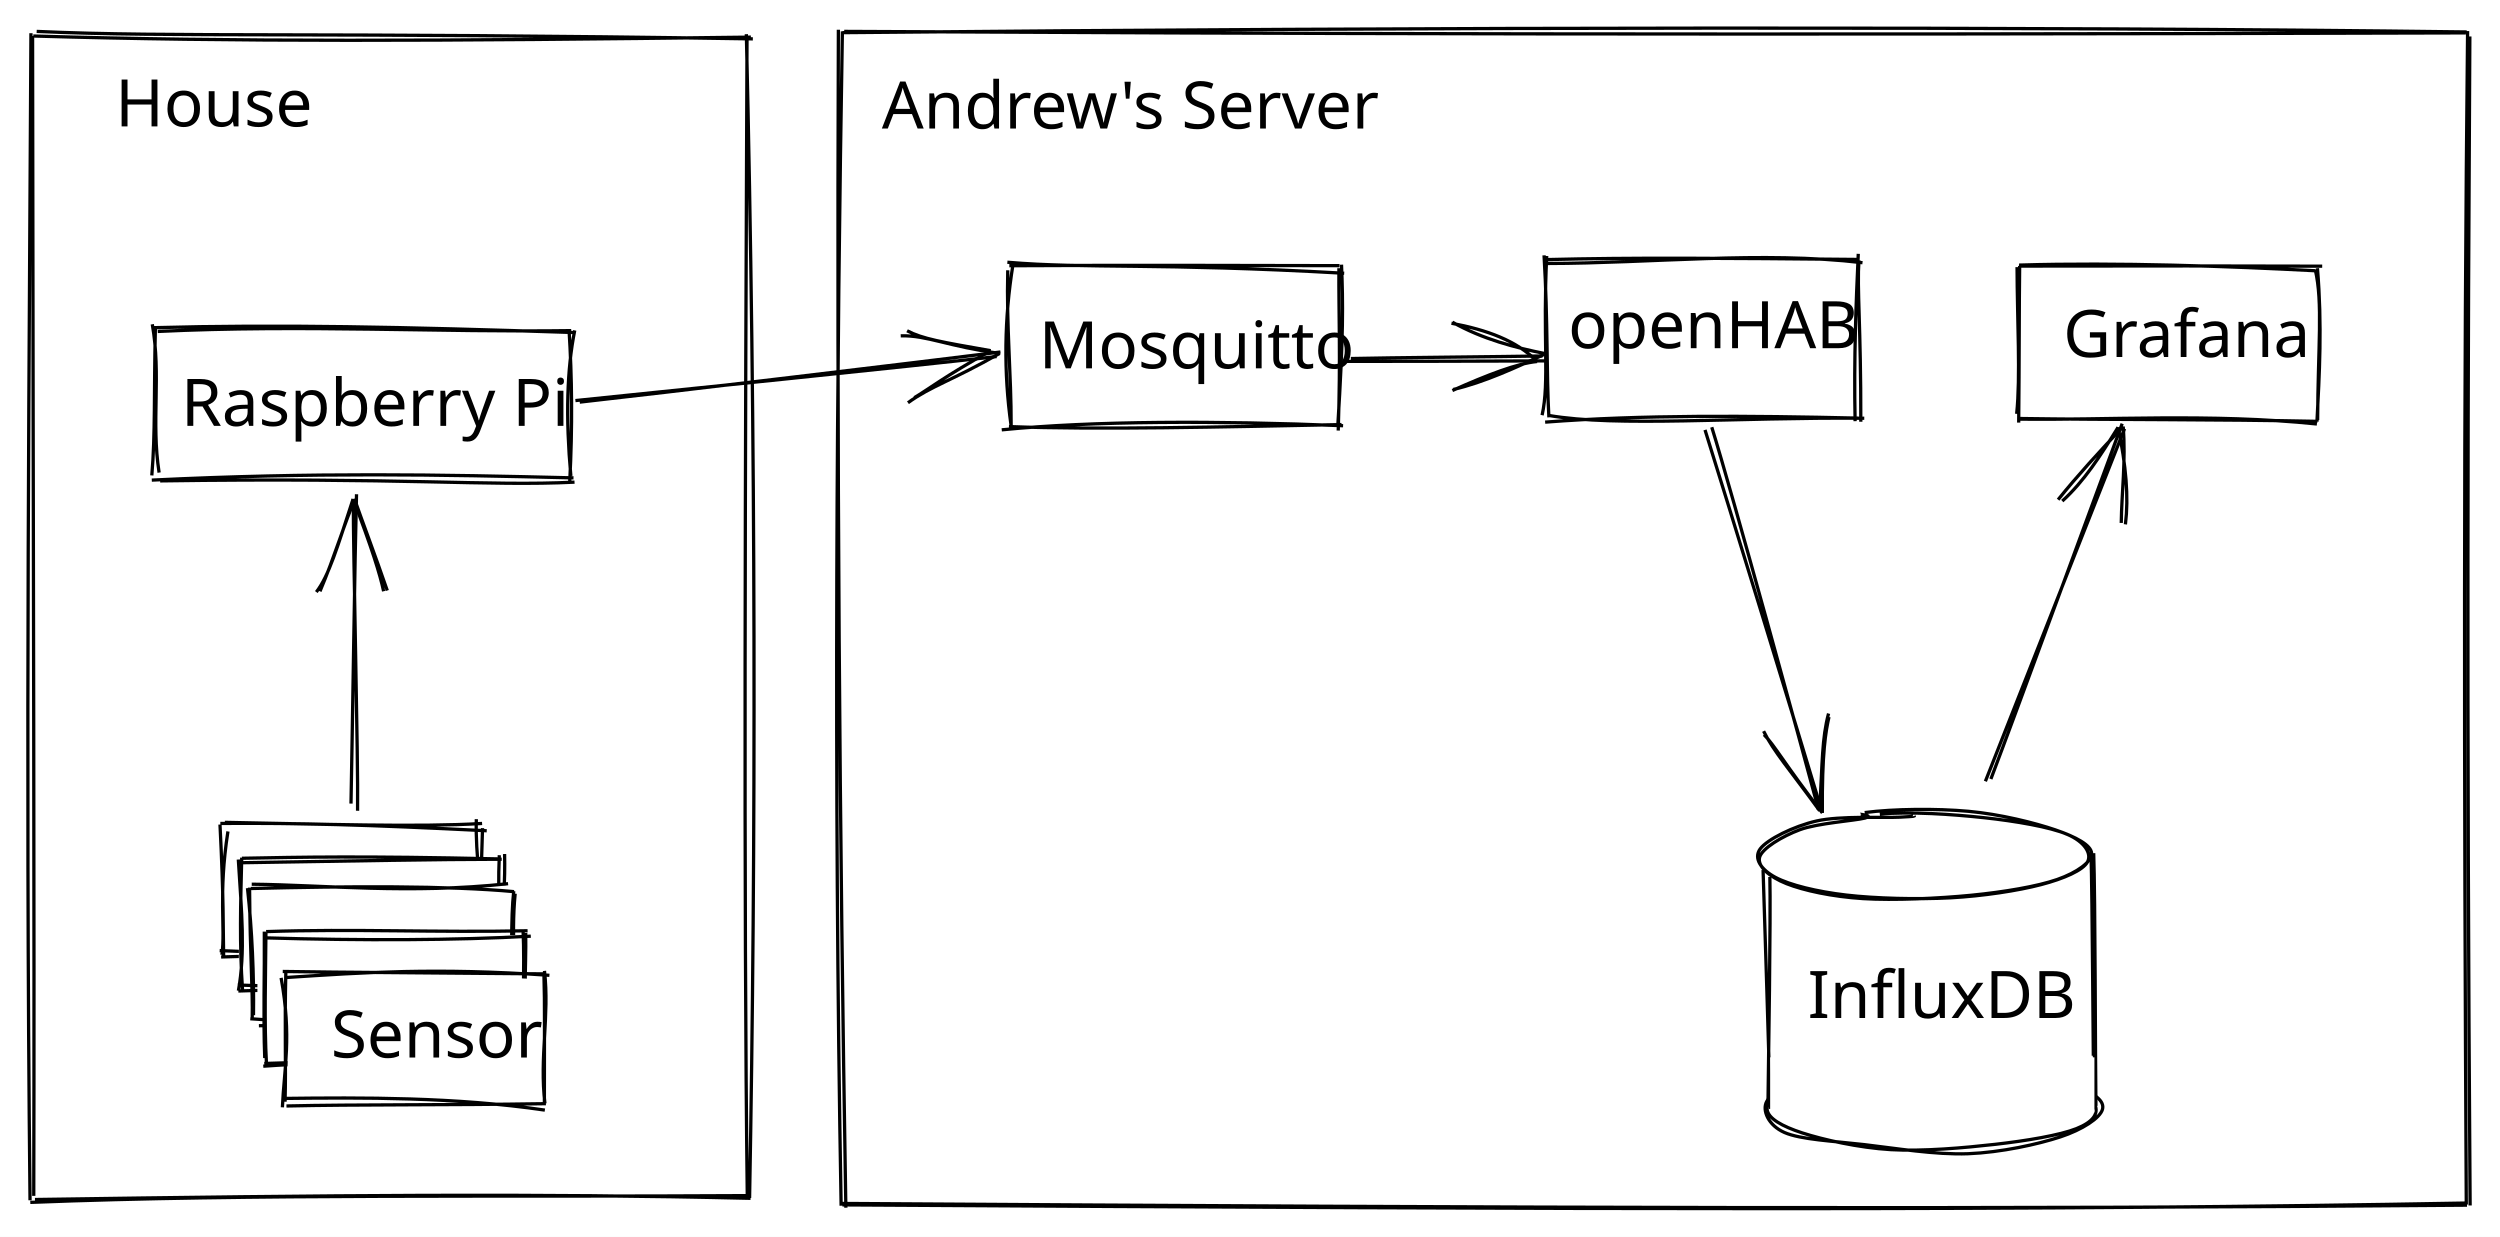
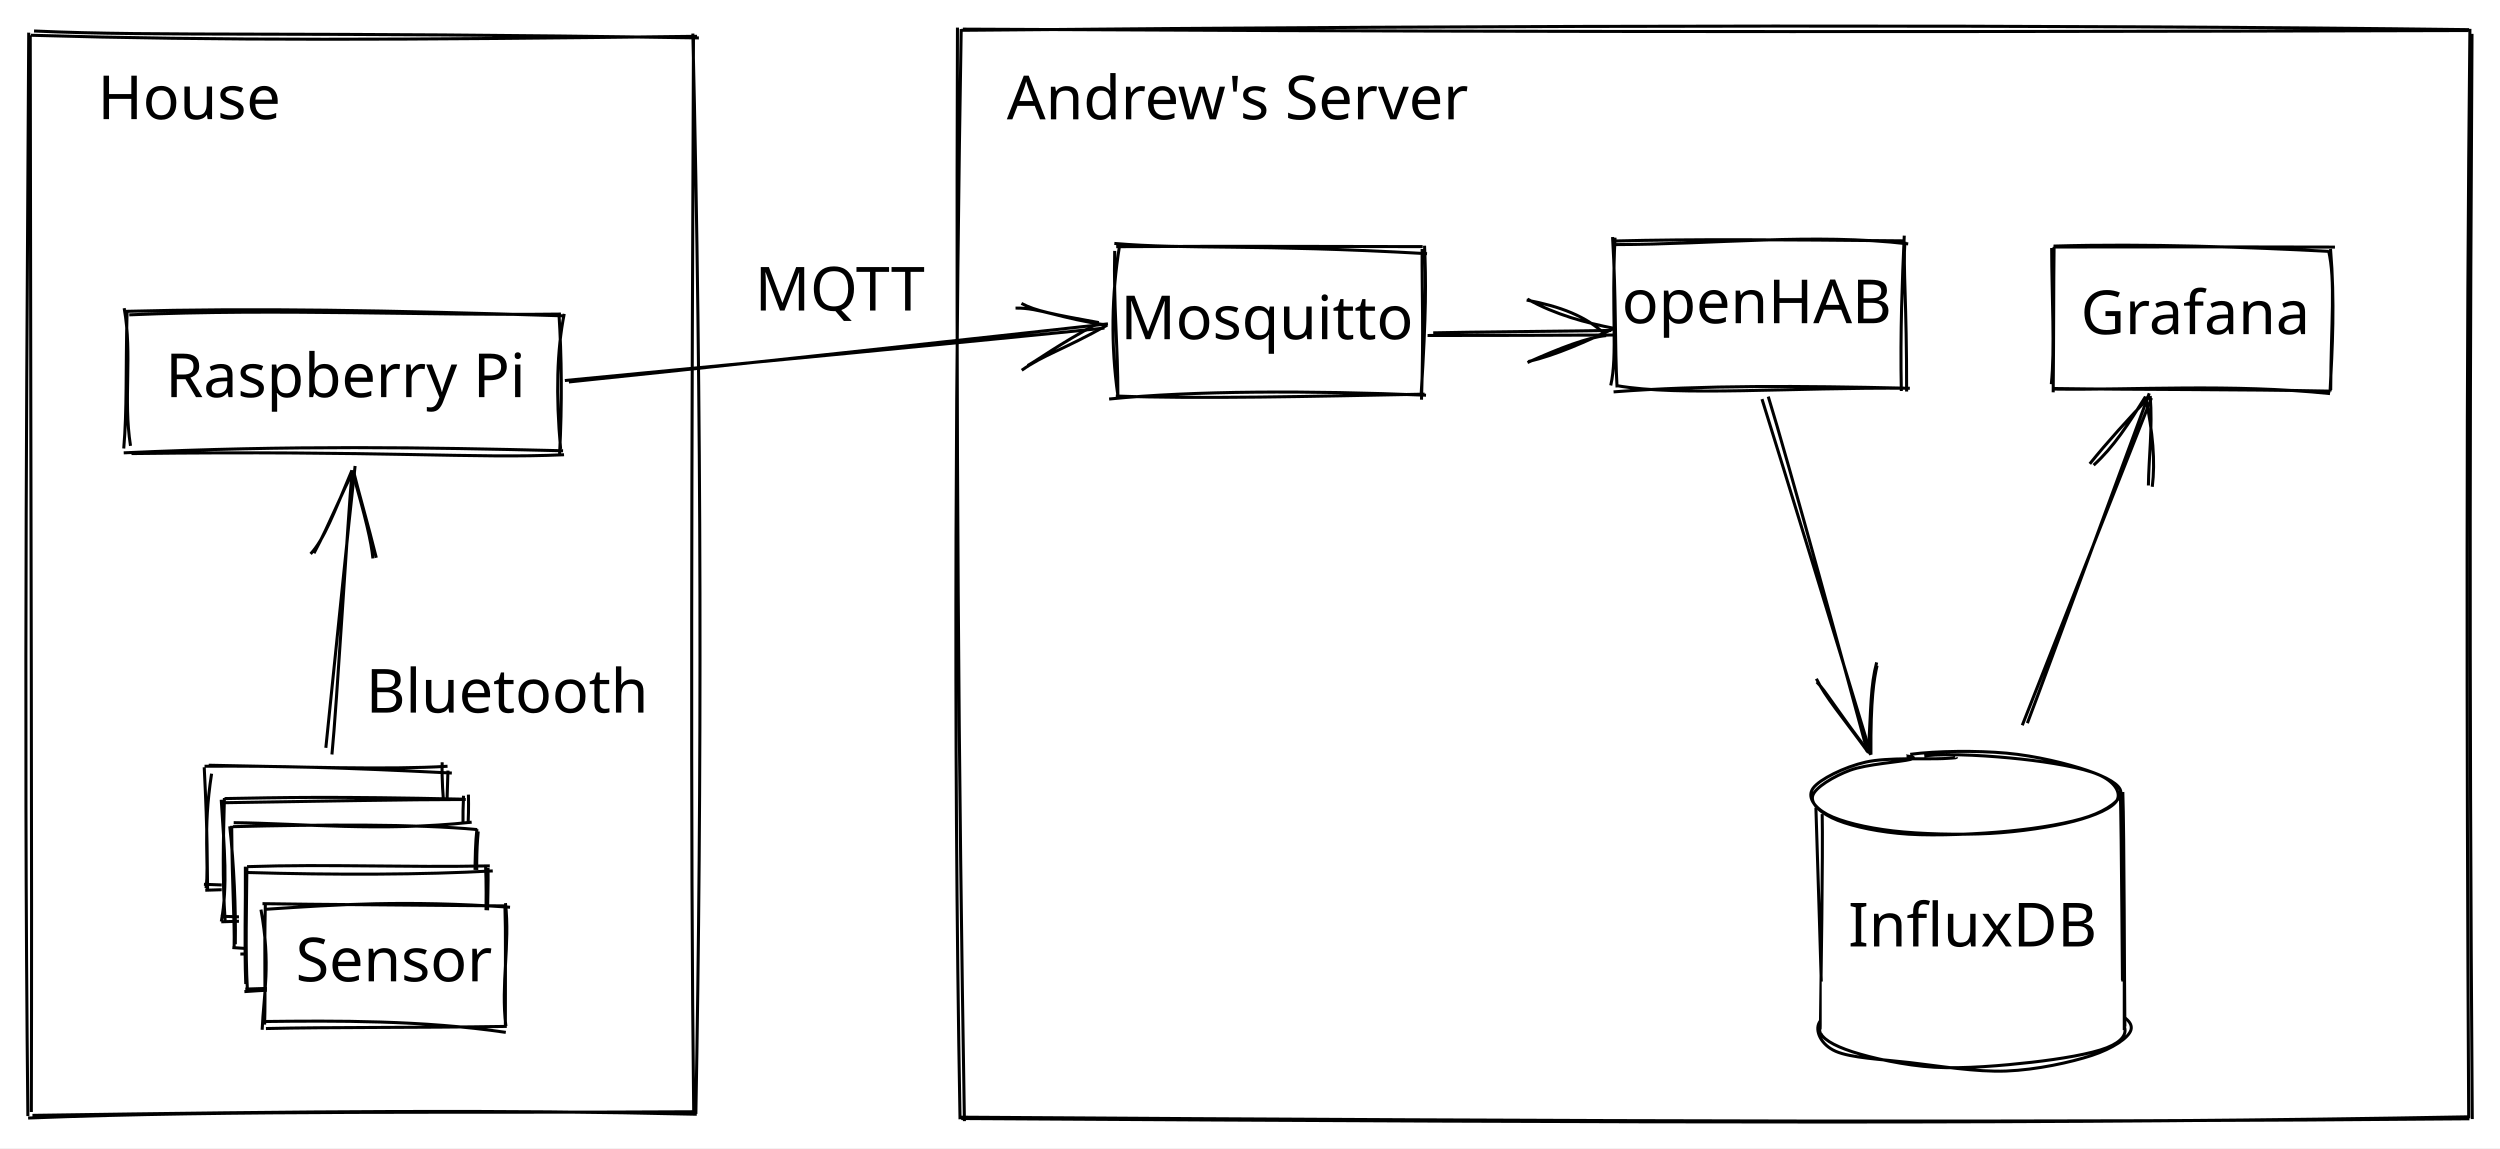
- <svg xmlns="http://www.w3.org/2000/svg" version="1.1" viewBox="0 0 762.274 377.126">
+ <svg xmlns="http://www.w3.org/2000/svg" version="1.1" viewBox="0 0 821.13 377.126">
  <defs>
    <style>
      @font-face {
        font-family: "Virgil";
        src: url("https://excalidraw.com/FG_Virgil.woff2");
      }
      @font-face {
        font-family: "Cascadia";
        src: url("https://excalidraw.com/Cascadia.woff2");
      }
    </style>
  </defs>
-   <rect x="0" y="0" width="762.274" height="377.126" fill="#ffffff" />
-   <g transform="translate(55.20091 111.8481) rotate(0 52 11.5)">
-     <text x="0" y="18" font-family="Virgil" font-size="20px" fill="#000000" text-anchor="start" style="white-space: pre;" direction="ltr">Raspberry Pi</text>
+   <rect x="0" y="0" width="821.13" height="377.126" fill="#ffffff" />
+   <g transform="translate(50.48606 112.4457) rotate(0 63 12.5)">
+     <text x="63" y="18" font-family="Virgil, Segoe UI Emoji" font-size="20px" fill="#000000" text-anchor="middle" style="white-space: pre;" direction="ltr">Raspberry Pi</text>
  </g>
-   <g transform="translate(316.7507 94.31641) rotate(0 41 11.5)">
-     <text x="0" y="18" font-family="Virgil" font-size="20px" fill="#000000" text-anchor="start" style="white-space: pre;" direction="ltr">Mosquitto</text>
+   <g transform="translate(369.1257 93.41016) rotate(0 47 12.5)">
+     <text x="47" y="18" font-family="Virgil, Segoe UI Emoji" font-size="20px" fill="#000000" text-anchor="middle" style="white-space: pre;" direction="ltr">Mosquitto</text>
  </g>
-   <g transform="translate(551.1759 292.3881) rotate(0 38 11.5)">
-     <text x="0" y="18" font-family="Virgil" font-size="20px" fill="#000000" text-anchor="start" style="white-space: pre;" direction="ltr">InfluxDB</text>
+   <g transform="translate(602.4024 292.8647) rotate(0 45.5 12.5)">
+     <text x="45.5" y="18" font-family="Virgil, Segoe UI Emoji" font-size="20px" fill="#000000" text-anchor="middle" style="white-space: pre;" direction="ltr">InfluxDB</text>
  </g>
-   <g transform="translate(478.157 88.16016) rotate(0 40.5 11.5)">
-     <text x="0" y="18" font-family="Virgil" font-size="20px" fill="#000000" text-anchor="start" style="white-space: pre;" direction="ltr">openHAB</text>
+   <g transform="translate(537.0125 88.16016) rotate(0 40 12.5)">
+     <text x="40" y="18" font-family="Virgil, Segoe UI Emoji" font-size="20px" fill="#000000" text-anchor="middle" style="white-space: pre;" direction="ltr">openHAB</text>
  </g>
-   <g transform="translate(629.0984 90.85938) rotate(0 32 11.5)">
-     <text x="0" y="18" font-family="Virgil" font-size="20px" fill="#000000" text-anchor="start" style="white-space: pre;" direction="ltr">Grafana</text>
+   <g transform="translate(678.5711 91.74609) rotate(0 42.5 12.5)">
+     <text x="42.5" y="18" font-family="Virgil, Segoe UI Emoji" font-size="20px" fill="#000000" text-anchor="middle" style="white-space: pre;" direction="ltr">Grafana</text>
  </g>
-   <g transform="translate(256.8523 10) rotate(0 247.7109 178.563)">
+   <g transform="translate(315.7078 10) rotate(0 247.7109 178.563)">
    <path d="M0.551 -0.429 C132.795 0.27, 265.847 0.728, 494.989 0.027 M0.021 -0.043 C182.086 -1.771, 364.6 -1.946, 495.271 -0.256 M496.228 1.113 C495.648 102.65, 495.223 204.552, 496.311 357.557 M495.538 -0.523 C494.353 112.979, 494.409 224.516, 495.137 357.144 M495.567 356.811 C364.2 359.219, 231.913 358.796, 0.004 357.382 M495.357 357.466 C353.794 358.716, 212.823 358.357, -0.05 356.94 M1.056 358.24 C-0.856 243.519, -1.706 129.929, -1.226 -0.932 M-0.385 357.631 C-2.744 226.522, -1.656 97.552, 0.002 -0.447" stroke="#000000" stroke-width="1" fill="none" />
  </g>
-   <g transform="translate(47.24518 100.7205) rotate(0 63.58041 22.59764)">
-     <path d="M0.855 0.345 C45.009 -1.774, 87.562 0.66, 126.923 0.089 M-0.683 -0.8 C37.923 -1.85, 75.639 -1.044, 127.446 0.662 M127.995 0.019 C125.622 11.919, 125.183 26.384, 126.814 44.406 M126.253 -0.272 C127.174 14.306, 127.337 29.36, 126.48 45.959 M127.934 46.291 C101.561 47.595, 75.806 44.805, 1.593 45.907 M127.619 44.987 C86.572 43.983, 48.528 43.277, -0.967 45.671 M1.265 43.377 C-1.173 27.701, 1.957 13.757, -0.813 -1.847 M-0.956 44.241 C0.136 31.361, -0.34 19.356, 0.127 -0.355" stroke="#000000" stroke-width="1" fill="none" />
+   <g transform="translate(41.60065 103.0682) rotate(0 71.44174 22.59764)">
+     <path d="M0.855 0.345 C50.368 -1.775, 98.281 0.659, 142.645 0.089 M-0.683 -0.8 C42.585 -1.956, 84.962 -1.15, 143.168 0.662 M143.718 0.019 C141.345 11.919, 140.906 26.384, 142.537 44.406 M141.976 -0.272 C142.897 14.306, 143.06 29.36, 142.202 45.959 M143.657 46.291 C114.088 47.651, 85.138 44.861, 1.593 45.907 M143.341 44.987 C97.372 43.852, 54.404 43.146, -0.967 45.671 M1.265 43.377 C-1.173 27.701, 1.957 13.757, -0.813 -1.847 M-0.956 44.241 C0.136 31.361, -0.34 19.356, 0.127 -0.355" stroke="#000000" stroke-width="1" fill="none" />
  </g>
-   <g transform="translate(307.3562 81.58594) rotate(0 50.63867 24.06641)">
+   <g transform="translate(366.2117 81.58594) rotate(0 50.63867 24.06641)">
    <path d="M-0.202 -1.63 C23.806 0.416, 45.642 -1.491, 102.503 1.732 M0.401 -0.563 C39.363 -0.812, 76.808 -0.585, 101.076 -0.582 M100.888 0.193 C100.784 13.8, 101.434 26.865, 100.681 49.695 M101.684 -0.888 C102.169 10.837, 102.276 20.587, 100.561 48.049 M102.167 48.223 C64.031 46.634, 25.642 46.718, -1.919 49.477 M101.688 47.872 C64.735 48.6, 27.589 49.512, 0.275 48.482 M0.937 48.184 C-1.375 31.914, -1.138 15.382, 1.511 -0.915 M0.955 48.397 C1.001 32.284, -0.517 18.259, -0.083 0.826" stroke="#000000" stroke-width="1" fill="none" />
  </g>
-   <g transform="translate(471.6882 78.82031) rotate(0 47.43164 24.62891)">
+   <g transform="translate(530.5437 78.82031) rotate(0 47.43164 24.62891)">
    <path d="M0.09 1.517 C32.093 1.469, 65.373 -2.341, 96.207 1.282 M-0.261 0.333 C25.988 -0.327, 53.369 -0.114, 95.212 0.29 M94.915 -1.426 C94.255 13.067, 93.56 30.022, 93.948 49.602 M95.127 0.549 C94.493 9.185, 95.737 20.226, 95.689 49.779 M96.744 48.704 C57.691 48.351, 21.292 51.488, 0.418 47.829 M94.886 48.668 C61.568 47.902, 28.739 47.635, -0.562 49.894 M-1.49 47.777 C0.784 37.697, -1.299 23.786, -0.081 -0.762 M0.583 48.437 C-0.173 34.964, 0.305 19.261, -0.893 -0.967" stroke="#000000" stroke-width="1" fill="none" />
  </g>
-   <g transform="translate(616.1961 81.64844) rotate(0 45.61523 23.20898)">
+   <g transform="translate(675.0515 81.64844) rotate(0 45.61523 23.20898)">
    <path d="M-0.554 -0.817 C29.635 -1.719, 64.006 -0.44, 89.802 0.91 M-0.59 -0.518 C34.743 -0.59, 69.941 -0.582, 91.866 -0.487 M89.75 0.589 C92.109 10.588, 90.576 24.085, 90.469 46.441 M90.41 0.133 C91.882 17.413, 91.013 32.713, 90.263 46.911 M90.251 47.631 C57.926 44.322, 25.205 46.517, -0.352 46.148 M90.386 46.824 C60.054 46.176, 27.752 46.379, -0.951 45.951 M-1.293 44.541 C-0.108 33.105, -1.14 15.88, -1.177 -0.198 M-0.678 47.205 C-0.483 28.48, -0.546 11.526, -0.385 -0.564" stroke="#000000" stroke-width="1" fill="none" />
  </g>
-   <g transform="translate(535.9064 248.0482) rotate(0 50.60742 13.13281)">
+   <g transform="translate(594.7618 248.0482) rotate(0 50.60742 13.13281)">
    <path d="M37.269 0.191 C46.304 -0.687, 59.535 0.25, 69.06 1.277 C78.585 2.303, 89.161 4.104, 94.418 6.347 C99.676 8.591, 101.937 12.181, 100.606 14.737 C99.275 17.293, 93.397 19.856, 86.433 21.684 C79.469 23.512, 68.722 25.174, 58.821 25.704 C48.92 26.234, 35.926 25.907, 27.028 24.866 C18.129 23.825, 9.805 21.803, 5.43 19.458 C1.056 17.113, -1.32 13.662, 0.78 10.797 C2.881 7.932, 10.926 3.879, 18.032 2.266 C25.138 0.652, 38.461 1.371, 43.417 1.115 C48.372 0.858, 47.787 0.798, 47.765 0.727 M32.652 -0.286 C41.396 -1.436, 54.591 -1.556, 64.28 -0.677 C73.969 0.201, 84.525 2.847, 90.786 4.987 C97.048 7.127, 101.755 9.643, 101.849 12.165 C101.942 14.687, 97.46 17.994, 91.346 20.12 C85.232 22.246, 75.032 23.949, 65.165 24.92 C55.298 25.89, 41.538 26.534, 32.144 25.945 C22.75 25.355, 14.06 23.476, 8.803 21.385 C3.546 19.293, -0.078 16.136, 0.602 13.396 C1.282 10.656, 7.531 6.942, 12.882 4.942 C18.234 2.942, 29.665 2.185, 32.713 1.397 C35.762 0.61, 31.167 0.228, 31.173 0.215" stroke="#000000" stroke-width="1" fill="none" />
  </g>
  <g>
-     <g transform="translate(537.8263 266.2459) rotate(0 0.8699307 35.45411)">
+     <g transform="translate(596.6817 266.2459) rotate(0 0.8699307 35.45411)">
      <path d="M-0.248 -0.966 C0.134 11.202, 1.675 59.635, 1.988 71.875 M1.823 1.141 C2.108 13.035, 1.405 58.364, 1.25 69.945" stroke="#000000" stroke-width="1" fill="none" />
    </g>
  </g>
  <g>
-     <g transform="translate(637.1966 259.0058) rotate(0 1.112281 39.99668)">
+     <g transform="translate(696.052 259.0058) rotate(0 1.112281 39.99668)">
      <path d="M1.191 1.131 C1.656 13.995, 1.695 65.028, 1.867 78.184 M0.358 0.68 C0.804 14.202, 1.004 66.377, 1.278 79.314" stroke="#000000" stroke-width="1" fill="none" />
    </g>
  </g>
-   <g transform="translate(538.6434 324.6736) rotate(0 50.60742 13.13281)">
+   <g transform="translate(597.4989 324.6736) rotate(0 50.60742 13.13281)">
    <path d="M26.879 2.197 C35.313 1.006, 48.98 0.582, 59.012 0.723 C69.043 0.864, 80.222 1.142, 87.069 3.043 C93.917 4.944, 98.862 9.395, 100.099 12.13 C101.336 14.865, 99.55 17.433, 94.491 19.451 C89.432 21.469, 79.179 23.17, 69.742 24.239 C60.305 25.307, 47.674 26.44, 37.871 25.863 C28.068 25.285, 17.207 22.812, 10.924 20.774 C4.642 18.735, 0.472 16.328, 0.174 13.634 C-0.124 10.94, 4.284 6.579, 9.137 4.61 C13.991 2.641, 25.613 2.419, 29.294 1.821 C32.975 1.223, 31.001 0.843, 31.223 1.021 M65.748 -0.553 C75.226 0.108, 87.893 4.026, 94.003 6.387 C100.113 8.749, 103.152 11.016, 102.41 13.616 C101.669 16.216, 96.378 19.737, 89.556 21.986 C82.733 24.234, 71.445 26.718, 61.473 27.107 C51.502 27.497, 39.069 25.404, 29.728 24.324 C20.388 23.244, 10.381 22.813, 5.431 20.626 C0.481 18.44, -1.399 13.856, 0.027 11.206 C1.454 8.556, 6.499 6.816, 13.99 4.725 C21.48 2.634, 35.996 -0.59, 44.97 -1.338 C53.944 -2.087, 64.38 -0.11, 67.835 0.235 C71.291 0.581, 66.071 0.204, 65.703 0.734" stroke="#000000" stroke-width="1" fill="none" />
  </g>
-   <g transform="translate(540.2369 322.3946) rotate(0 48.93581 8.407939)">
+   <g transform="translate(598.8463 322.3946) rotate(0 48.93581 8.407939)">
    <path d="M0 0 L97.872 0 L97.872 16.816 L0 16.816" stroke="none" stroke-width="0" fill="#fff" />
    <path d="M0 0 C28.701 0, 57.403 0, 97.872 0 M0 0 C36.051 0, 72.102 0, 97.872 0 M97.872 0 C97.872 3.698, 97.872 7.396, 97.872 16.816 M97.872 0 C97.872 6.24, 97.872 12.48, 97.872 16.816 M97.872 16.816 C77.802 16.816, 57.733 16.816, 0 16.816 M97.872 16.816 C73.04 16.816, 48.208 16.816, 0 16.816 M0 16.816 C0 11.055, 0 5.294, 0 0 M0 16.816 C0 11.861, 0 6.906, 0 0" stroke="#fff" stroke-width="1" fill="none" />
  </g>
  <g>
-     <g transform="translate(606.3659 237.55) rotate(0 20.21259 -53.85175)">
+     <g transform="translate(665.2214 237.55) rotate(0 20.21259 -53.85175)">
      <path d="M-1.002 0.672 C5.913 -16.938, 34.3 -88.824, 41.427 -106.828 M0.674 -0.021 C7.472 -17.838, 33.916 -90.147, 40.703 -108.376" stroke="#000000" stroke-width="1" fill="none" />
    </g>
-     <g transform="translate(606.3659 237.55) rotate(0 20.21259 -53.85175)">
+     <g transform="translate(665.2214 237.55) rotate(0 20.21259 -53.85175)">
      <path d="M41.695 -77.664 C42.731 -85.959, 41.896 -95.609, 39.46 -107.273 M40.424 -78.099 C40.537 -87.301, 41.85 -97.084, 41.015 -107.497" stroke="#000000" stroke-width="1" fill="none" />
    </g>
-     <g transform="translate(606.3659 237.55) rotate(0 20.21259 -53.85175)">
+     <g transform="translate(665.2214 237.55) rotate(0 20.21259 -53.85175)">
      <path d="M22.442 -84.764 C29.09 -90.803, 33.936 -98.358, 39.46 -107.273 M21.171 -85.2 C26.907 -92.344, 33.904 -100.032, 41.015 -107.497" stroke="#000000" stroke-width="1" fill="none" />
    </g>
  </g>
  <g>
-     <g transform="translate(520.1482 130.6696) rotate(0 17.22067 57.86197)">
+     <g transform="translate(579.0037 130.6696) rotate(0 17.22067 57.86197)">
      <path d="M-0.272 0.42 C5.697 19.432, 29.081 95.591, 34.713 114.544 M1.786 -0.405 C7.784 18.778, 29.158 96.847, 34.306 116.129" stroke="#000000" stroke-width="1" fill="none" />
    </g>
-     <g transform="translate(520.1482 130.6696) rotate(0 17.22067 57.86197)">
+     <g transform="translate(579.0037 130.6696) rotate(0 17.22067 57.86197)">
      <path d="M17.715 93.329 C20.864 96.485, 23.781 102.003, 35.506 117.209 M17.59 92.268 C20.607 98.411, 25.757 104.254, 34.677 116.544" stroke="#000000" stroke-width="1" fill="none" />
    </g>
-     <g transform="translate(520.1482 130.6696) rotate(0 17.22067 57.86197)">
+     <g transform="translate(579.0037 130.6696) rotate(0 17.22067 57.86197)">
      <path d="M37.519 87.951 C36.567 92.181, 35.362 98.819, 35.506 117.209 M37.394 86.889 C35.37 94.468, 35.525 101.668, 34.677 116.544" stroke="#000000" stroke-width="1" fill="none" />
    </g>
  </g>
  <g>
-     <g transform="translate(410.6993 109.8566) rotate(0 29.97666 -0.4893286)">
+     <g transform="translate(469.5548 109.8566) rotate(0 29.97666 -0.4893286)">
      <path d="M-0.669 0.336 C9.374 0.377, 50.547 0.231, 60.622 0.183 M1.181 -0.533 C11.028 -0.789, 49.47 -1.12, 59.639 -1.322" stroke="#000000" stroke-width="1" fill="none" />
    </g>
-     <g transform="translate(410.6993 109.8566) rotate(0 29.97666 -0.4893286)">
+     <g transform="translate(469.5548 109.8566) rotate(0 29.97666 -0.4893286)">
      <path d="M32.153 9.218 C42.827 4.45, 51.87 0.951, 57.984 0.371 M32.45 8.895 C41.634 6.777, 51.733 2.138, 60.574 -2.007" stroke="#000000" stroke-width="1" fill="none" />
    </g>
-     <g transform="translate(410.6993 109.8566) rotate(0 29.97666 -0.4893286)">
+     <g transform="translate(469.5548 109.8566) rotate(0 29.97666 -0.4893286)">
      <path d="M31.869 -11.302 C42.626 -9.288, 51.763 -6.008, 57.984 0.371 M32.166 -11.624 C41.311 -6.45, 51.511 -3.799, 60.574 -2.007" stroke="#000000" stroke-width="1" fill="none" />
    </g>
  </g>
-   <g transform="translate(67.81151 251.5523) rotate(0 39.47424 20.07144)">
+   <g transform="translate(67.81151 252.1539) rotate(0 39.47424 20.07144)">
    <path d="M-1.739 1.115 L80.188 1.772 L78.126 41.721 L-1.652 40.726" stroke="none" stroke-width="0" fill="#fff" />
    <path d="M-0.626 -0.481 C23.4 -0.651, 43.931 -0.087, 80.595 1.754 M0.744 -0.812 C29.887 -0.299, 59.857 0.72, 79.183 -0.472 M77.425 -1.783 C77.1 9.99, 79.147 18.275, 79.55 40.052 M79.32 0.947 C79.026 11.281, 78.611 23.24, 78.081 41.12 M78.916 39.574 C63.879 39.033, 45.783 40.294, -0.831 38.294 M78.164 40.344 C51.518 39.747, 23.433 39.361, -0.396 40.241 M-0.146 39.584 C0.969 31.269, -1.305 21.176, 1.686 1.96 M0.385 40.586 C0.205 31.34, 0.43 22.678, -0.736 -0.14" stroke="#000000" stroke-width="1" fill="none" />
  </g>
-   <g transform="translate(73.19932 261.0733) rotate(0 39.47424 20.07144)">
+   <g transform="translate(73.19932 261.6749) rotate(0 39.47424 20.07144)">
    <path d="M-0.058 -1.641 L80.735 1.506 L79.612 41.399 L-0.465 39.639" stroke="none" stroke-width="0" fill="#fff" />
    <path d="M-0.086 1.989 C31.109 1.492, 61.055 0.924, 79.774 0.916 M0.558 0.62 C18.758 0.275, 36.533 -0.139, 79.24 0.824 M80.657 -0.677 C81.023 15.489, 78.451 30.278, 79.893 40.772 M79.044 -0.314 C78.401 13.226, 79.766 26.322, 78.971 40.251 M77.84 38.37 C63.26 40.034, 45.522 39.551, -0.523 41.093 M78.974 40.083 C59.583 41.393, 42.722 40.718, -0.733 39.265 M-0.509 41.01 C1.623 29.182, 0.5 17.268, -0.533 1.003 M0.759 40.897 C-0.222 26.753, 0.159 14.502, 0.506 0.433" stroke="#000000" stroke-width="1" fill="none" />
  </g>
-   <g transform="translate(77.01056 271.1205) rotate(0 39.47424 20.07144)">
+   <g transform="translate(77.01056 271.7221) rotate(0 39.47424 20.07144)">
    <path d="M1.533 -0.701 L80.523 -1.232 L77.487 38.676 L1.456 41.841" stroke="none" stroke-width="0" fill="#fff" />
    <path d="M-0.257 -1.518 C22.162 -1.285, 47.825 1.556, 77.905 -1.673 M-0.511 -0.203 C28.984 -0.953, 59.84 -1.103, 79.722 0.751 M80.068 1.367 C78.74 14.853, 80.557 27.855, 79.684 38.992 M79.634 0.59 C78.64 9.256, 79.326 19.974, 78.37 39.438 M80.134 38.772 C55.759 39.925, 37.804 41.051, 1.929 41.638 M79.311 39.593 C48.573 40.849, 17.077 40.87, -0.693 39.503 M0.28 38.427 C0.452 26.278, -0.137 12.543, -1.551 -0.324 M-0.113 39.609 C0.092 30.155, -0.762 21.32, -0.914 -0.49" stroke="#000000" stroke-width="1" fill="none" />
  </g>
-   <g transform="translate(80.92385 284.2117) rotate(0 39.47424 20.07144)">
+   <g transform="translate(80.92385 284.8133) rotate(0 39.47424 20.07144)">
    <path d="M-0.337 -1.501 L80.764 1.101 L78.6 41.861 L-0.518 41.571" stroke="none" stroke-width="0" fill="#fff" />
    <path d="M-0.202 1.748 C29.288 2.617, 58.225 2.505, 80.921 1.24 M0.217 -0.156 C26.781 -1.073, 52.448 0.179, 79.942 -0.413 M79.373 0.262 C79.582 11.054, 78.28 23.993, 80.478 38.278 M78.563 -0.455 C79.116 10.674, 78.245 23.943, 78.598 40.93 M80.405 41.841 C59.203 40.99, 42.111 38.57, -0.358 40.053 M79.39 40.383 C51.501 39.721, 22.773 39.178, -0.653 40.887 M-0.203 38.395 C-0.697 25.524, -0.218 12.659, -0.334 -0.162 M0.327 40.134 C-0.379 27.747, 0.075 12.946, 0.161 0.061" stroke="#000000" stroke-width="1" fill="none" />
  </g>
-   <g transform="translate(87.08587 296.6484) rotate(0 39.47424 20.07144)">
+   <g transform="translate(87.08587 297.2499) rotate(0 39.47424 20.07144)">
    <path d="M0.77 -1.867 L76.992 1.935 L79.605 38.676 L0.486 41.7" stroke="none" stroke-width="0" fill="#fff" />
    <path d="M0.481 1.387 C23.647 -0.137, 45.687 -1.655, 80.437 0.733 M-0.874 -0.439 C19.592 -0.119, 40.06 -0.087, 78.867 0.296 M78.931 -0.617 C80.502 13.038, 77.36 25.814, 79.071 39.806 M78.774 0.859 C79.054 9.745, 78.868 17.824, 78.902 39.375 M79.046 41.834 C51.794 37.836, 23.531 37.97, -1.129 38.279 M79.368 39.873 C48.87 40.357, 21.581 40.079, 0.257 40.574 M-0.983 40.988 C-0.46 29.123, 1.915 19.534, -1.371 1.513 M-0.17 39.275 C0.16 27.733, -0.346 17.307, 0.07 -0.484" stroke="#000000" stroke-width="1" fill="none" />
  </g>
-   <g transform="translate(100.8939 304.4597) rotate(0 27 11.5)">
-     <text x="0" y="18" font-family="Virgil" font-size="20px" fill="#000000" text-anchor="start" style="white-space: pre;" direction="ltr">Sensor</text>
+   <g transform="translate(97.90558 304.3269) rotate(0 31.5 12.5)">
+     <text x="31.5" y="18" font-family="Virgil, Segoe UI Emoji" font-size="20px" fill="#000000" text-anchor="middle" style="white-space: pre;" direction="ltr">Sensor</text>
  </g>
  <g>
-     <g transform="translate(107.3933 245.8351) rotate(0 0.6397999 -46.87937)">
-       <path d="M-0.372 -0.813 C-0.037 -16.726, 0.859 -79.415, 1.313 -95.134 M1.633 1.375 C1.867 -14.353, 0.258 -77.677, 0.336 -93.528" stroke="#000000" stroke-width="1" fill="none" />
+     <g transform="translate(107.3933 246.4367) rotate(0 4.433831 -46.00632)">
+       <path d="M-0.372 -0.813 C1.284 -16.435, 7.464 -77.96, 9.24 -93.388 M1.633 1.375 C3.188 -14.062, 6.863 -76.222, 8.263 -91.782" stroke="#000000" stroke-width="1" fill="none" />
    </g>
-     <g transform="translate(107.3933 245.8351) rotate(0 0.6397999 -46.87937)">
-       <path d="M9.575 -65.552 C8.501 -70.642, 5.957 -78.843, 0.271 -93.697 M10.689 -65.777 C7.135 -76.159, 2.662 -88.004, 0.808 -93.37" stroke="#000000" stroke-width="1" fill="none" />
+     <g transform="translate(107.3933 246.4367) rotate(0 4.433831 -46.00632)">
+       <path d="M15.091 -63.011 C14.598 -68.286, 12.637 -76.679, 8.198 -91.951 M16.205 -63.236 C13.583 -73.907, 10.046 -86.06, 8.735 -91.624" stroke="#000000" stroke-width="1" fill="none" />
    </g>
-     <g transform="translate(107.3933 245.8351) rotate(0 0.6397999 -46.87937)">
-       <path d="M-10.945 -65.31 C-7.055 -70.395, -4.634 -78.654, 0.271 -93.697 M-9.831 -65.535 C-5.417 -75.841, -1.921 -87.78, 0.808 -93.37" stroke="#000000" stroke-width="1" fill="none" />
+     <g transform="translate(107.3933 246.4367) rotate(0 4.433831 -46.00632)">
+       <path d="M-5.376 -64.504 C-0.913 -69.354, 2.079 -77.386, 8.198 -91.951 M-4.262 -64.729 C1.073 -74.65, 5.485 -86.224, 8.735 -91.624" stroke="#000000" stroke-width="1" fill="none" />
    </g>
  </g>
  <g>
-     <g transform="translate(176.5003 121.5234) rotate(0 63.75171 -6.551849)">
-       <path d="M0.269 1.091 C21.809 -1.279, 107.093 -11.497, 128.553 -14.195 M-1.049 0.618 C20.357 -1.576, 105.832 -10.311, 127.39 -12.815" stroke="#000000" stroke-width="1" fill="none" />
+     <g transform="translate(186.5784 124.3649) rotate(0 88.14038 -8.451874)">
+       <path d="M0.269 1.091 C29.939 -1.912, 147.741 -14.664, 177.33 -17.995 M-1.049 0.618 C28.487 -2.209, 146.48 -13.478, 176.167 -16.615" stroke="#000000" stroke-width="1" fill="none" />
    </g>
-     <g transform="translate(176.5003 121.5234) rotate(0 63.75171 -6.551849)">
-       <path d="M102.284 -0.266 C106.491 -2.744, 111.524 -6.746, 125.575 -14.598 M100.345 1.272 C107.598 -3.937, 113.665 -5.415, 128.308 -13.775" stroke="#000000" stroke-width="1" fill="none" />
+     <g transform="translate(186.5784 124.3649) rotate(0 88.14038 -8.451874)">
+       <path d="M150.953 -4.288 C155.187 -6.713, 160.246 -10.661, 174.352 -18.398 M149.015 -2.75 C156.296 -7.906, 162.389 -9.328, 177.086 -17.575" stroke="#000000" stroke-width="1" fill="none" />
    </g>
-     <g transform="translate(176.5003 121.5234) rotate(0 63.75171 -6.551849)">
-       <path d="M100.077 -20.668 C104.824 -18.203, 110.392 -17.257, 125.575 -14.598 M98.139 -19.131 C106.117 -19.352, 112.725 -15.83, 128.308 -13.775" stroke="#000000" stroke-width="1" fill="none" />
+     <g transform="translate(186.5784 124.3649) rotate(0 88.14038 -8.451874)">
+       <path d="M148.914 -24.707 C153.647 -22.185, 159.201 -21.18, 174.352 -18.398 M146.976 -23.17 C154.942 -23.333, 161.535 -19.752, 177.086 -17.575" stroke="#000000" stroke-width="1" fill="none" />
    </g>
  </g>
-   <g transform="translate(268.8823 21.20151) rotate(0 66.5 11.5)">
-     <text x="0" y="18" font-family="Virgil" font-size="20px" fill="#000000" text-anchor="start" style="white-space: pre;" direction="ltr">Andrew's Server</text>
+   <g transform="translate(327.9839 21.20151) rotate(0 78.5 12.5)">
+     <text x="78.5" y="18" font-family="Virgil, Segoe UI Emoji" font-size="20px" fill="#000000" text-anchor="middle" style="white-space: pre;" direction="ltr">Andrew's Server</text>
  </g>
-   <g transform="translate(10 10.88844) rotate(0 109.0424 177.1572)">
+   <g transform="translate(10 11.49001) rotate(0 109.0424 177.1572)">
    <path d="M1.178 -1.313 C42.33 0.568, 87.26 -1.152, 219.549 0.966 M0.146 0.089 C61.271 1.903, 122.826 1.65, 218.945 0.431 M217.771 1.126 C217.237 130.844, 216.727 263.031, 217.854 354.057 M217.569 -0.468 C220.507 123.31, 220.512 247.413, 218.554 354.386 M218.669 353.662 C143.816 354.14, 67.061 353.069, -0.766 355.731 M218.852 354.488 C154.333 352.941, 91.602 353.506, 0.656 354.856 M-0.845 355.085 C-2.311 218.719, -0.943 82.323, -0.567 -0.77 M0.292 353.743 C0.534 265.21, 0.143 176.948, -0.066 0.089" stroke="#000000" stroke-width="1" fill="none" />
  </g>
-   <g transform="translate(35.14428 20.53639) rotate(0 25.5 11.5)">
-     <text x="0" y="18" font-family="Virgil" font-size="20px" fill="#000000" text-anchor="start" style="white-space: pre;" direction="ltr">House</text>
+   <g transform="translate(35.14428 21.13795) rotate(0 27 12.5)">
+     <text x="27" y="18" font-family="Virgil, Segoe UI Emoji" font-size="20px" fill="#000000" text-anchor="middle" style="white-space: pre;" direction="ltr">House</text>
+   </g>
+   <g transform="translate(242.3445 83.99609) rotate(0 33.5 12.5)">
+     <text x="33.5" y="18" font-family="Virgil, Segoe UI Emoji" font-size="20px" fill="#000000" text-anchor="middle" style="white-space: pre;" direction="ltr">MQTT</text>
+   </g>
+   <g transform="translate(119.0698 216.0535) rotate(0 47.5 12.5)">
+     <text x="47.5" y="18" font-family="Virgil, Segoe UI Emoji" font-size="20px" fill="#000000" text-anchor="middle" style="white-space: pre;" direction="ltr">Bluetooth</text>
  </g>
</svg>
